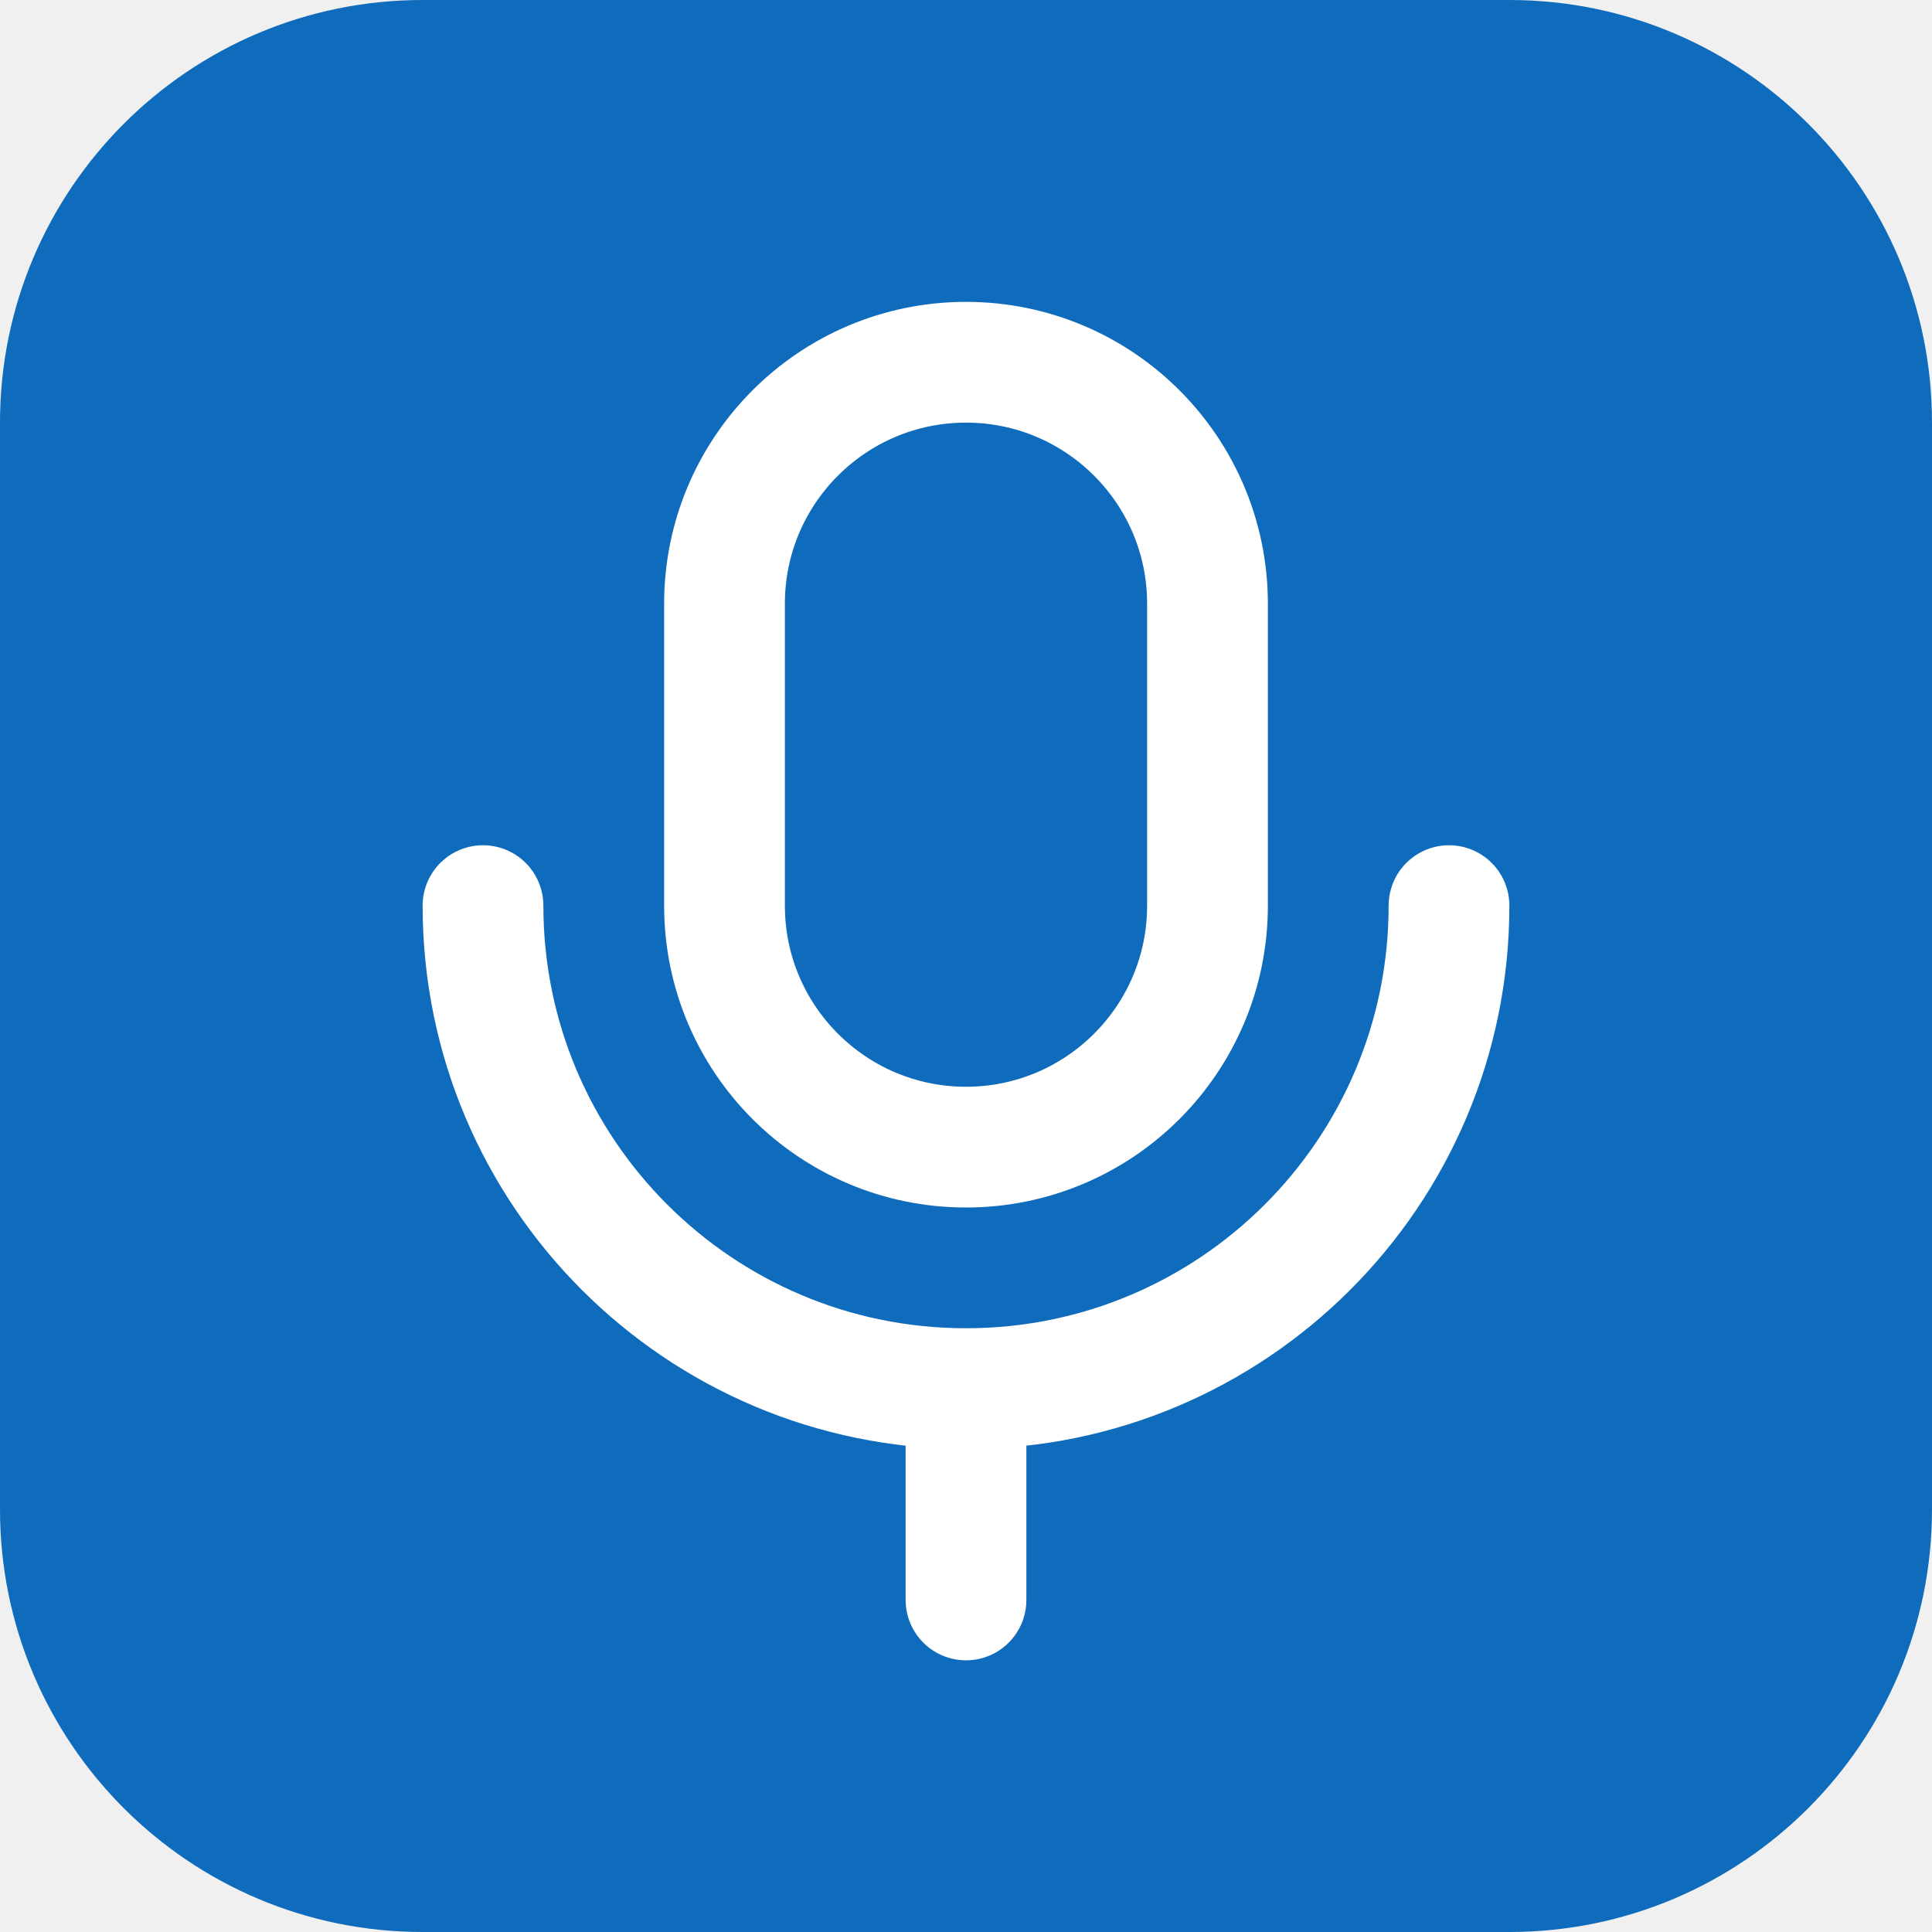
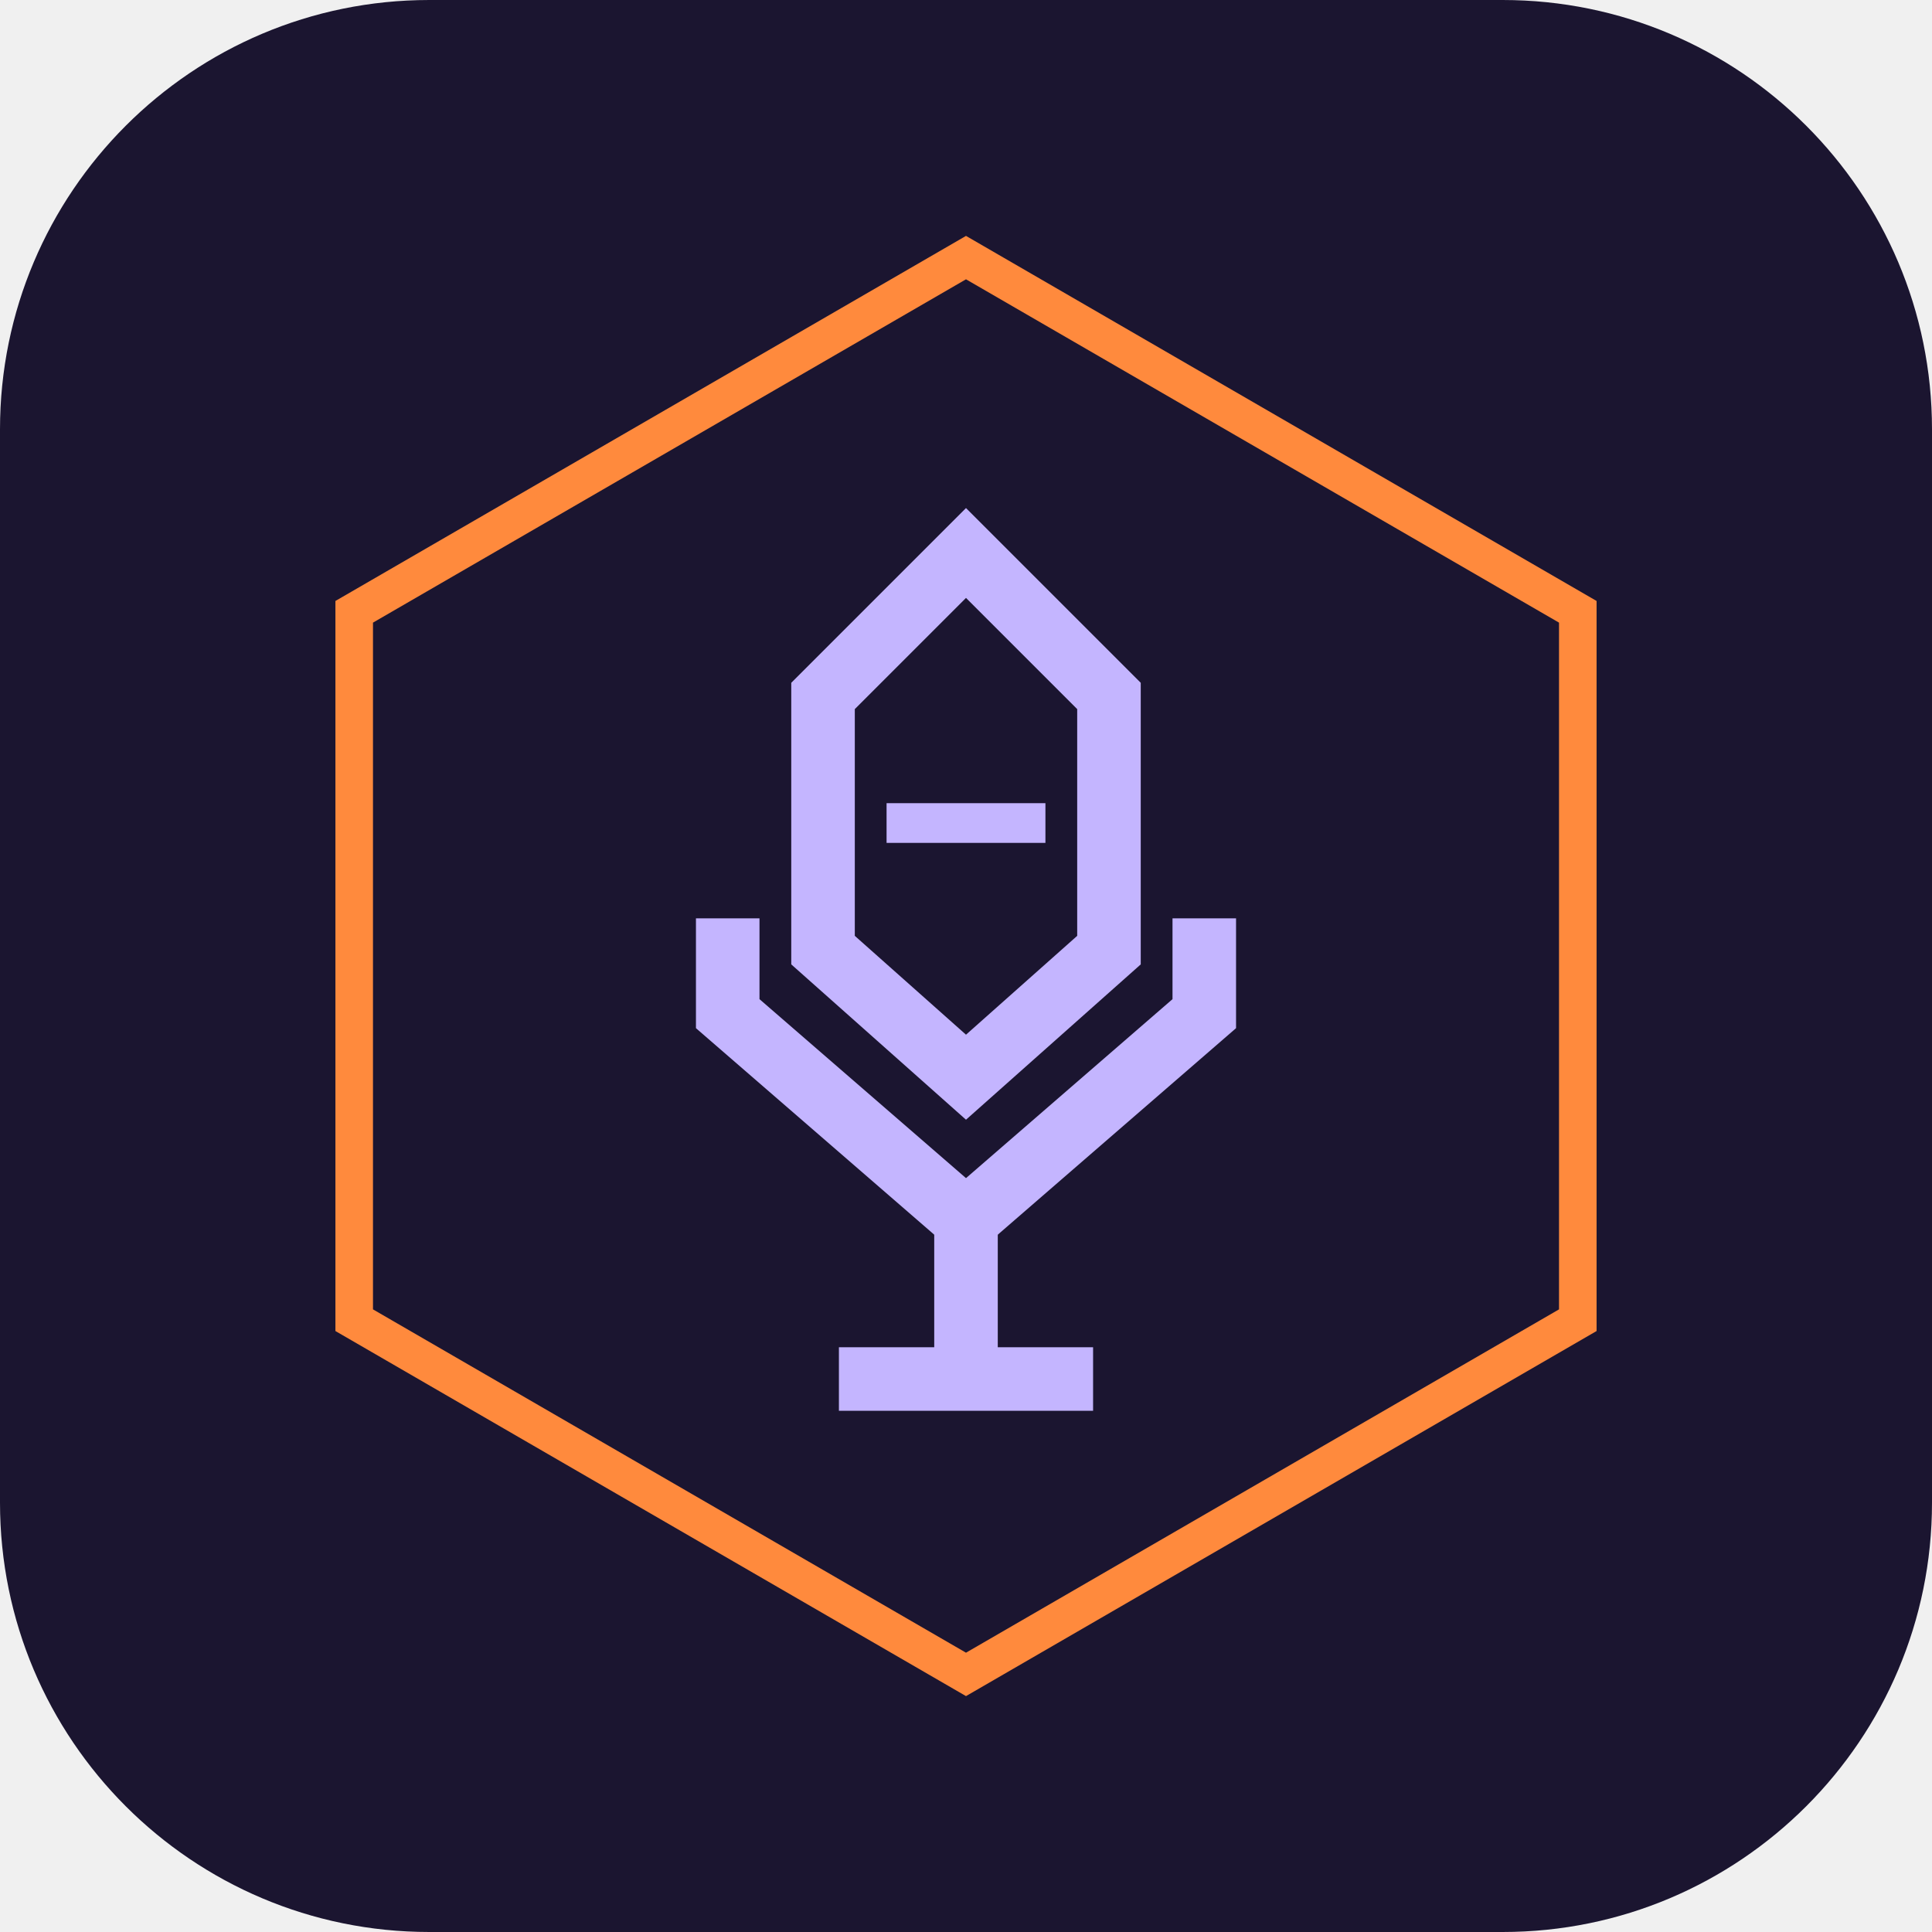
- <svg xmlns="http://www.w3.org/2000/svg" viewBox="0 0 64 64">
-   <rect width="64" height="64" rx="14" fill="#0f6cbd" />
-   <g fill="none" stroke="#fff" stroke-width="4" stroke-linecap="round" stroke-linejoin="round">
-     <rect x="24" y="12" width="16" height="26" rx="8" />
-     <path d="M16 30a16 16 0 0 0 32 0M32 46v7" />
+ <svg xmlns="http://www.w3.org/2000/svg" viewBox="0 0 180 180">
+   <rect width="180" height="180" rx="40" fill="#1b1530" />
+   <polygon points="90,24 147,57 147,123 90,156 33,123 33,57" fill="none" stroke="#ff8a3d" stroke-width="3.5" />
+   <g transform="translate(90,90) scale(0.74) translate(-90,-92)" fill="none" stroke="#c4b5ff" stroke-width="8" stroke-linejoin="miter">
+     <polygon points="90,40 108,58 108,90 90,106 72,90 72,58" />
+     <line x1="80" y1="74" x2="100" y2="74" stroke-width="5" />
+     <path d="M60 86 L60 98 L90 124 L120 98 L120 86" />
+     <path d="M90 124 L90 144 M74 144 L106 144" />
  </g>
</svg>
